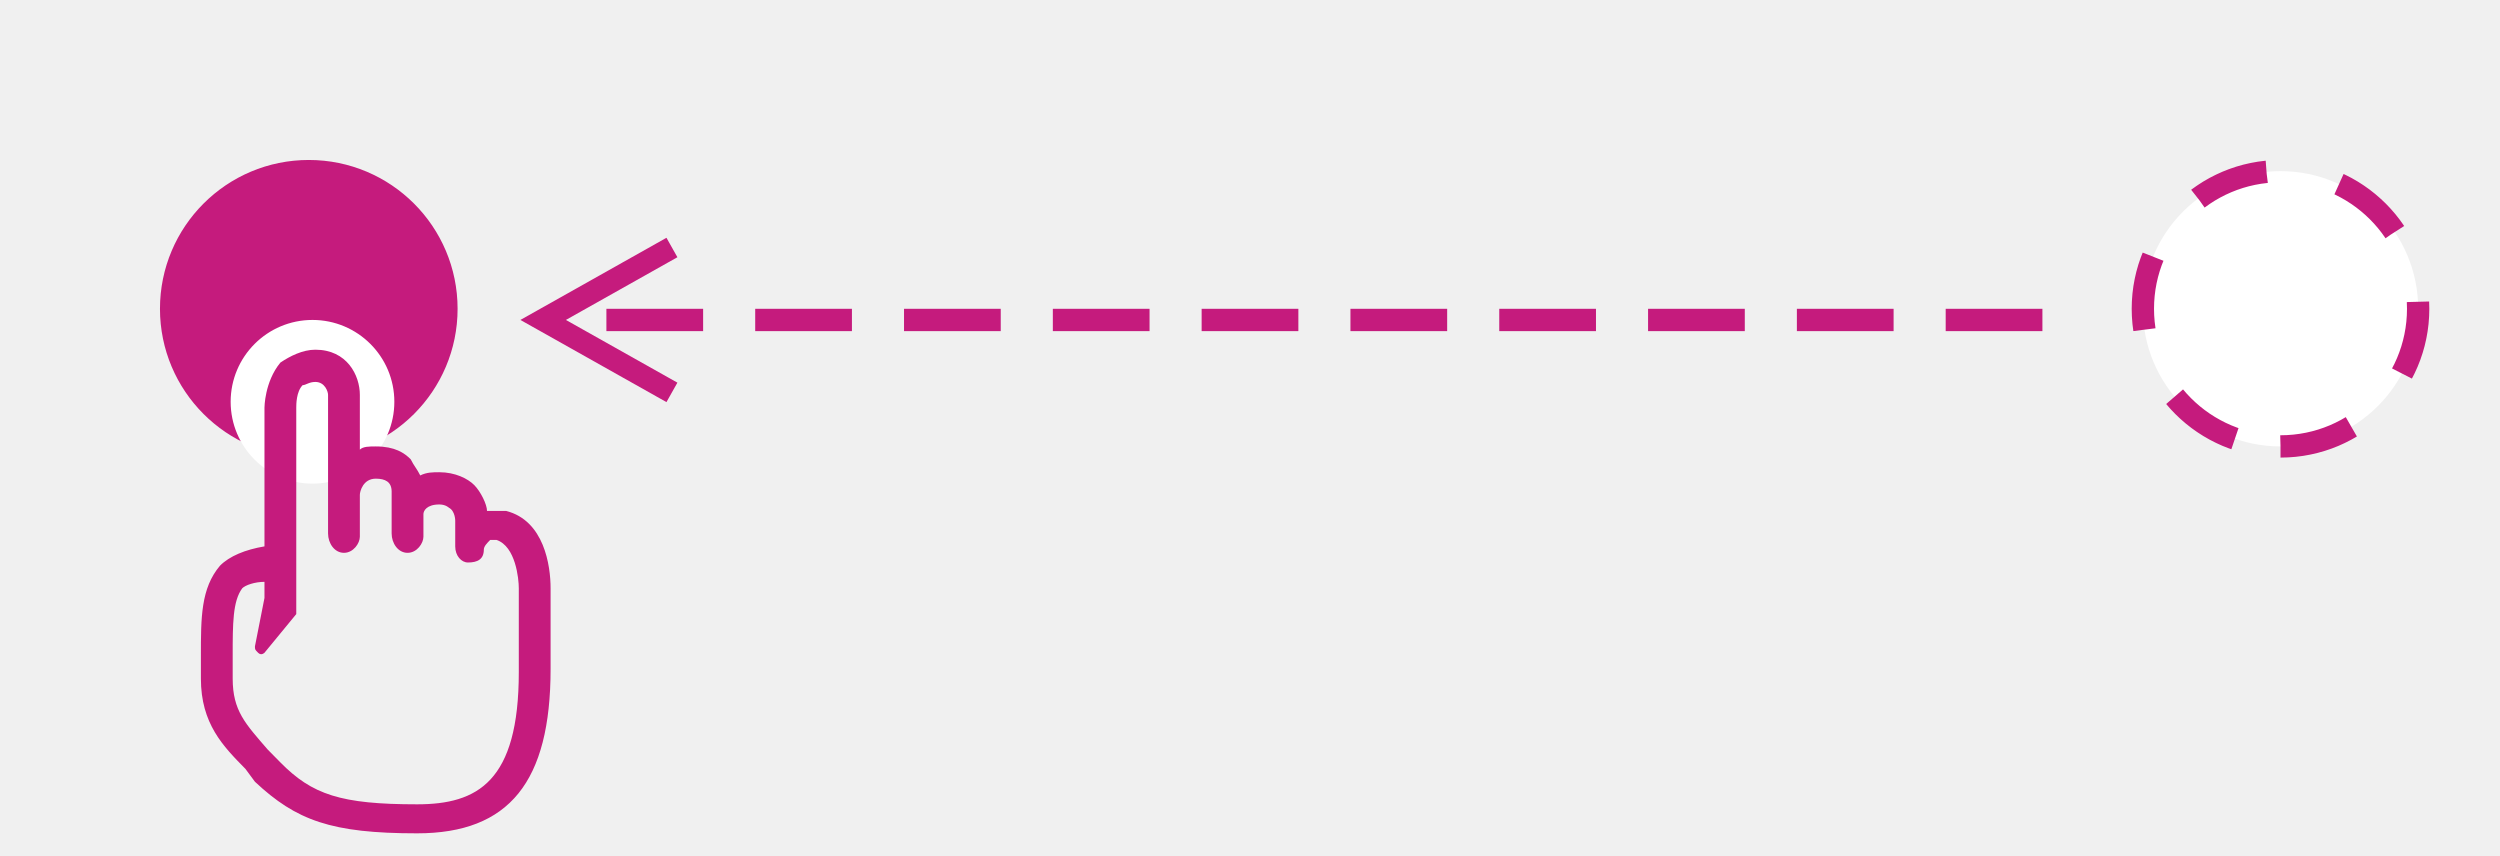
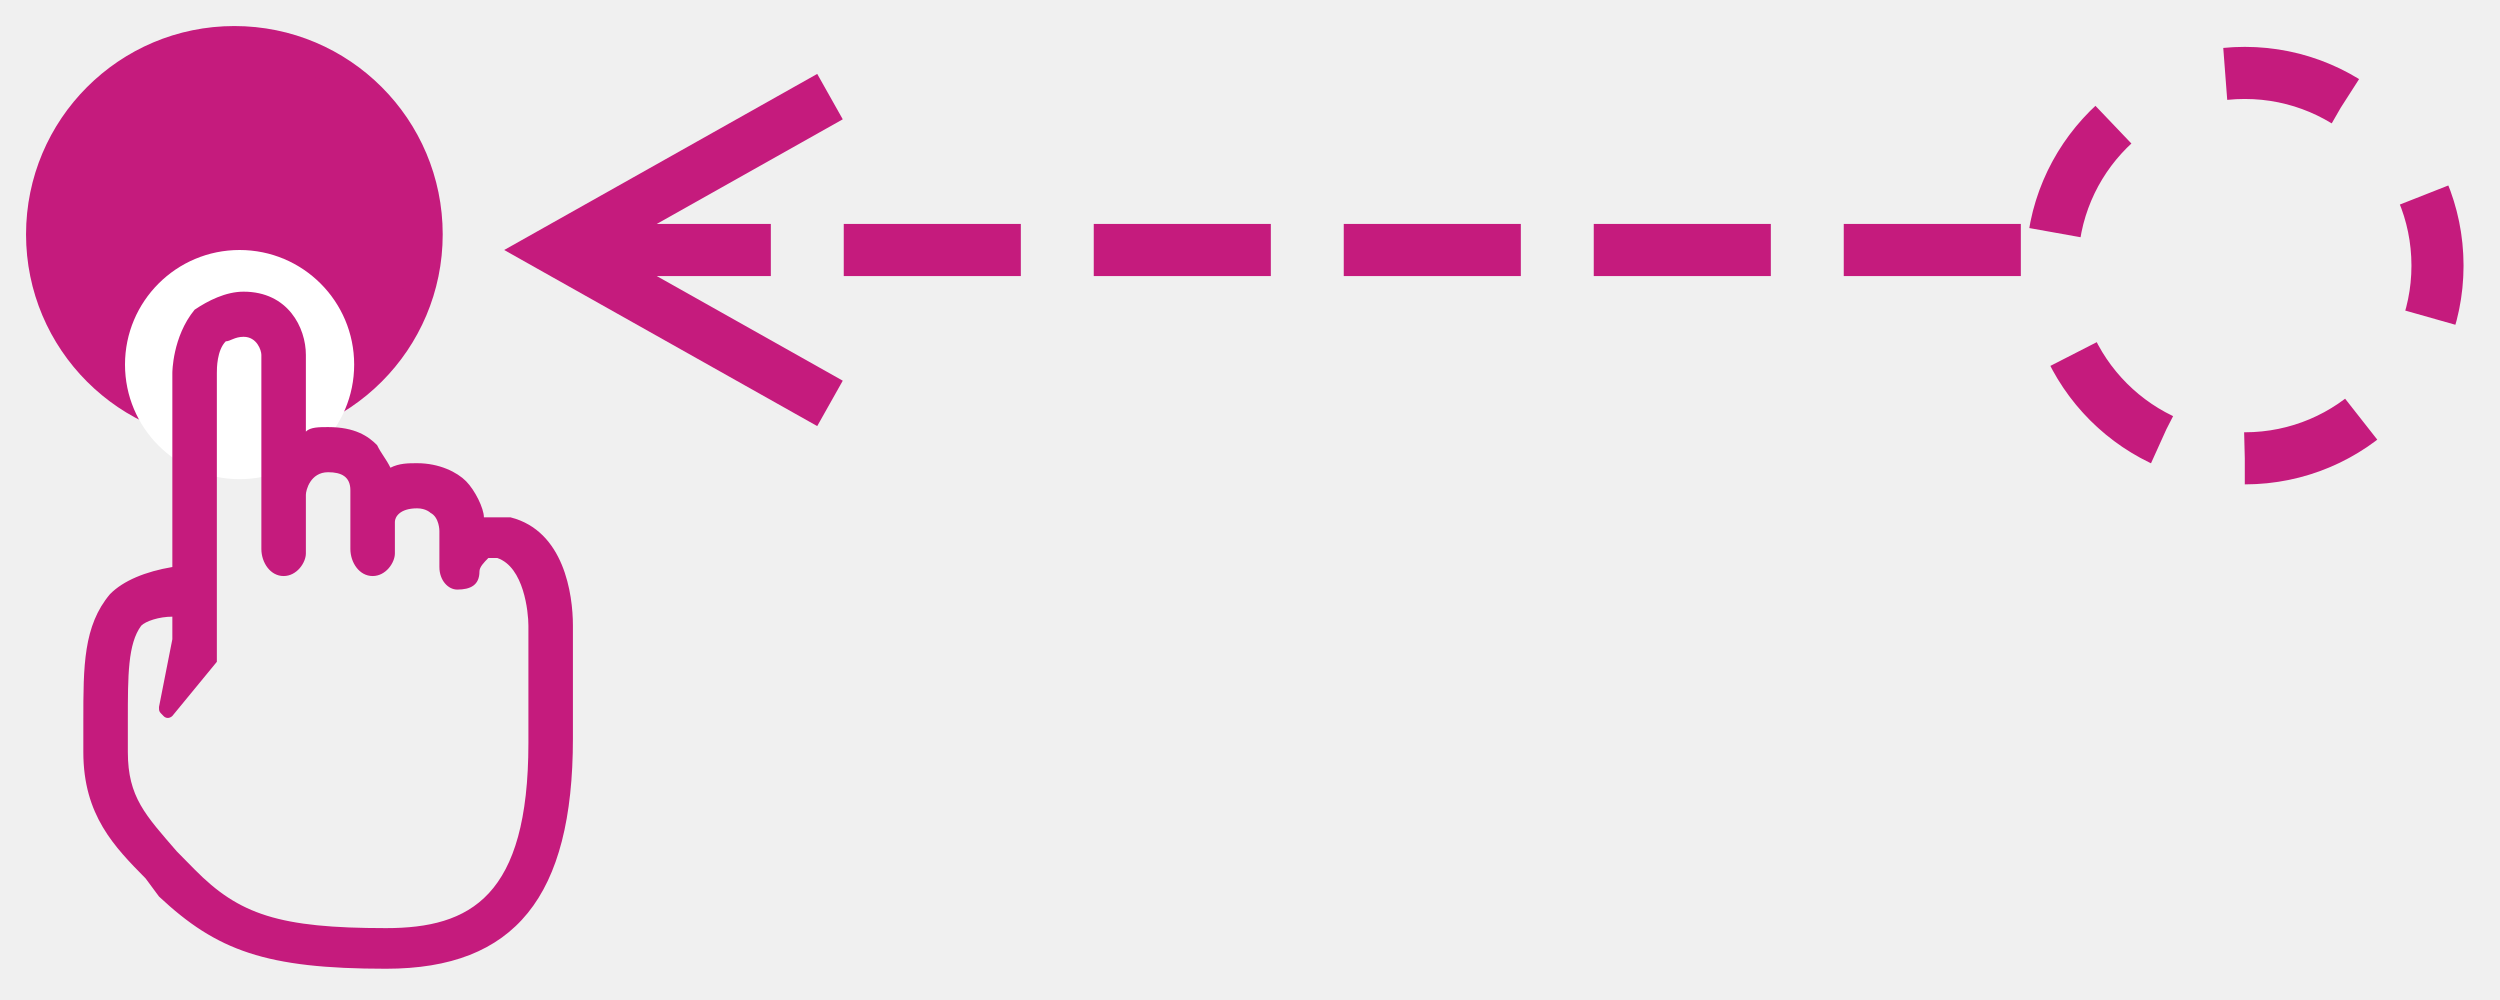
- <svg xmlns="http://www.w3.org/2000/svg" width="336px" height="115px" viewBox="0 0 336 115" version="1.1">
+ <svg xmlns="http://www.w3.org/2000/svg" width="240px" height="96px" viewBox="0 0 240 96" version="1.1">
  <defs />
  <g id="Artboard" stroke="none" stroke-width="1" fill="none" fill-rule="evenodd">
-     <path id="Line" d="M89.735,50.693 L73.735,41.693 L73.735,44.307 L89.735,35.307 L91.043,34.572 L89.572,31.957 L88.265,32.693 L72.265,41.693 L69.94,43 L72.265,44.307 L88.265,53.307 L89.572,54.043 L91.043,51.428 L89.735,50.693 Z M273,41.5 L263,41.5 L261.5,41.5 L261.5,44.5 L263,44.5 L273,44.5 L274.5,44.5 L274.5,41.5 L273,41.5 Z M253,41.5 L243,41.5 L241.5,41.5 L241.5,44.5 L243,44.5 L253,44.5 L254.5,44.5 L254.5,41.5 L253,41.5 Z M233,41.5 L223,41.5 L221.5,41.5 L221.5,44.5 L223,44.5 L233,44.5 L234.5,44.5 L234.5,41.5 L233,41.5 Z M213,41.5 L203,41.5 L201.5,41.5 L201.5,44.5 L203,44.5 L213,44.5 L214.5,44.5 L214.5,41.5 L213,41.5 Z M193,41.5 L183,41.5 L181.5,41.5 L181.5,44.5 L183,44.5 L193,44.5 L194.5,44.5 L194.5,41.5 L193,41.5 Z M173,41.5 L163,41.5 L161.5,41.5 L161.5,44.5 L163,44.5 L173,44.5 L174.5,44.5 L174.5,41.5 L173,41.5 Z M153,41.5 L143,41.5 L141.5,41.5 L141.5,44.5 L143,44.5 L153,44.5 L154.5,44.5 L154.5,41.5 L153,41.5 Z M133,41.5 L123,41.5 L121.5,41.5 L121.5,44.5 L123,44.5 L133,44.5 L134.5,44.5 L134.5,41.5 L133,41.5 Z M113,41.5 L103,41.5 L101.5,41.5 L101.5,44.5 L103,44.5 L113,44.5 L114.5,44.5 L114.5,41.5 L113,41.5 Z M93,41.5 L89,41.5 L83,41.5 L81.5,41.5 L81.5,44.5 L83,44.5 L89,44.5 L93,44.5 L94.5,44.5 L94.5,41.5 L93,41.5 Z" fill="#C51B7D" fill-rule="nonzero" />
-     <circle id="Oval" stroke="#C51B7D" stroke-width="3" fill="#C51B7D" cx="41.5" cy="41.5" r="18.5" />
-     <circle id="Oval" fill="#FFFFFF" cx="42" cy="54" r="11" />
-     <path d="M306.5,60 C316.717,60 325,51.717 325,41.5 C325,31.283 316.717,23 306.5,23 C296.283,23 288,31.283 288,41.5 C288,51.717 296.283,60 306.5,60 Z" id="Oval" stroke="#C51B7D" stroke-width="3" fill="#FFFFFF" stroke-dasharray="10" />
-     <g id="pointer" transform="translate(27, 47)" fill="#C51B7D" fill-rule="nonzero">
+     <path id="Line" d="M78.726,35.321 L54.726,21.821 L54.726,26.179 L78.726,12.679 L80.905,11.453 L78.453,7.095 L76.274,8.321 L52.274,21.821 L48.401,24 L52.274,26.179 L76.274,39.679 L78.453,40.905 L80.905,36.547 L78.726,35.321 Z M191.5,21.5 L179.5,21.5 L177,21.5 L177,26.5 L179.5,26.5 L191.5,26.5 L194,26.5 L194,21.5 L191.5,21.5 Z M167.5,21.5 L155.5,21.5 L153,21.5 L153,26.5 L155.5,26.5 L167.5,26.5 L170,26.5 L170,21.5 L167.5,21.5 Z M143.5,21.5 L131.5,21.5 L129,21.5 L129,26.5 L131.5,26.5 L143.5,26.5 L146,26.5 L146,21.5 L143.5,21.5 Z M119.5,21.5 L107.5,21.5 L105,21.5 L105,26.5 L107.5,26.5 L119.5,26.5 L122,26.5 L122,21.5 L119.5,21.5 Z M95.5,21.5 L83.5,21.5 L81,21.5 L81,26.5 L83.5,26.5 L95.5,26.5 L98,26.5 L98,21.5 L95.5,21.5 Z M71.5,21.5 L59.5,21.5 L57,21.5 L57,26.5 L59.5,26.5 L71.5,26.5 L74,26.5 L74,21.5 L71.5,21.5 Z" fill="#C51B7D" fill-rule="nonzero" />
+     <circle id="Oval" stroke="#C51B7D" stroke-width="3" fill="#C51B7D" cx="22.5" cy="22.5" r="18.5" />
+     <circle id="Oval" fill="#FFFFFF" cx="23" cy="35" r="11" />
+     <path d="M215.5,44 C225.717,44 234,35.717 234,25.5 C234,15.283 225.717,7 215.5,7 C205.283,7 197,15.283 197,25.5 C197,35.717 205.283,44 215.5,44 Z" id="Oval" stroke="#C51B7D" stroke-width="5" stroke-dasharray="12" />
+     <g id="pointer" transform="translate(8, 28)" fill="#C51B7D" fill-rule="nonzero">
      <path d="M41.018,21.667 C40.164,21.667 38.882,21.667 38.455,21.667 C38.455,20.8 37.6,19.067 36.745,18.2 C35.891,17.333 34.182,16.467 32.045,16.467 C31.191,16.467 30.336,16.467 29.482,16.9 C29.055,16.033 28.627,15.6 28.2,14.733 C27.345,13.867 26.064,13 23.5,13 C22.645,13 21.791,13 21.364,13.433 L21.364,6.067 C21.364,3.467 19.655,0 15.382,0 C13.673,0 11.964,0.867 10.682,1.733 C8.545,4.333 8.545,7.8 8.545,7.8 L8.545,26.433 C5.982,26.867 3.845,27.733 2.564,29.033 C0,32.067 0,35.967 0,41.167 C0,42.033 0,43.333 0,44.2 C0,50.267 2.991,53.3 5.982,56.333 L7.264,58.067 C12.818,63.267 17.518,65 29.055,65 C41.445,65 47,58.067 47,42.9 L47,32.067 C47,29.033 46.145,22.967 41.018,21.667 Z M42.727,32.067 L42.727,43.333 C42.727,58.067 37.173,61.1 29.055,61.1 C18.8,61.1 14.955,59.8 10.682,55.467 C10.255,55.033 9.827,54.6 8.973,53.733 C5.982,50.267 4.273,48.533 4.273,44.2 C4.273,43.333 4.273,42.033 4.273,41.167 C4.273,36.833 4.273,33.8 5.555,32.067 C5.982,31.633 7.264,31.2 8.545,31.2 L8.545,33.367 L7.264,39.867 C7.264,40.3 7.264,40.3 7.691,40.733 C8.118,41.167 8.545,40.733 8.545,40.733 L12.818,35.533 C12.818,35.1 12.818,34.667 12.818,34.667 L12.818,7.8 C12.818,7.367 12.818,5.633 13.673,4.767 C14.1,4.767 14.527,4.333 15.382,4.333 C16.664,4.333 17.091,5.633 17.091,6.067 L17.091,19.5 C17.091,19.5 17.091,19.5 17.091,19.5 L17.091,24.7 C17.091,26 17.945,27.3 19.227,27.3 C20.509,27.3 21.364,26 21.364,25.133 L21.364,19.5 C21.364,19.5 21.364,19.5 21.364,19.5 C21.364,19.067 21.791,17.333 23.5,17.333 C24.782,17.333 25.636,17.767 25.636,19.067 L25.636,24.7 C25.636,26 26.491,27.3 27.773,27.3 C29.055,27.3 29.909,26 29.909,25.133 L29.909,22.1 C29.909,21.667 30.336,20.8 32.045,20.8 C32.9,20.8 33.327,21.233 33.327,21.233 C34.182,21.667 34.182,22.967 34.182,22.967 L34.182,26.433 C34.182,27.733 35.036,28.6 35.891,28.6 C37.173,28.6 38.027,28.167 38.027,26.867 C38.027,26.433 38.455,26 38.882,25.567 C38.882,25.567 39.309,25.567 39.736,25.567 C42.3,26.433 42.727,30.767 42.727,32.067 C42.727,31.633 42.727,31.633 42.727,32.067 Z" id="Shape" />
    </g>
  </g>
</svg>
